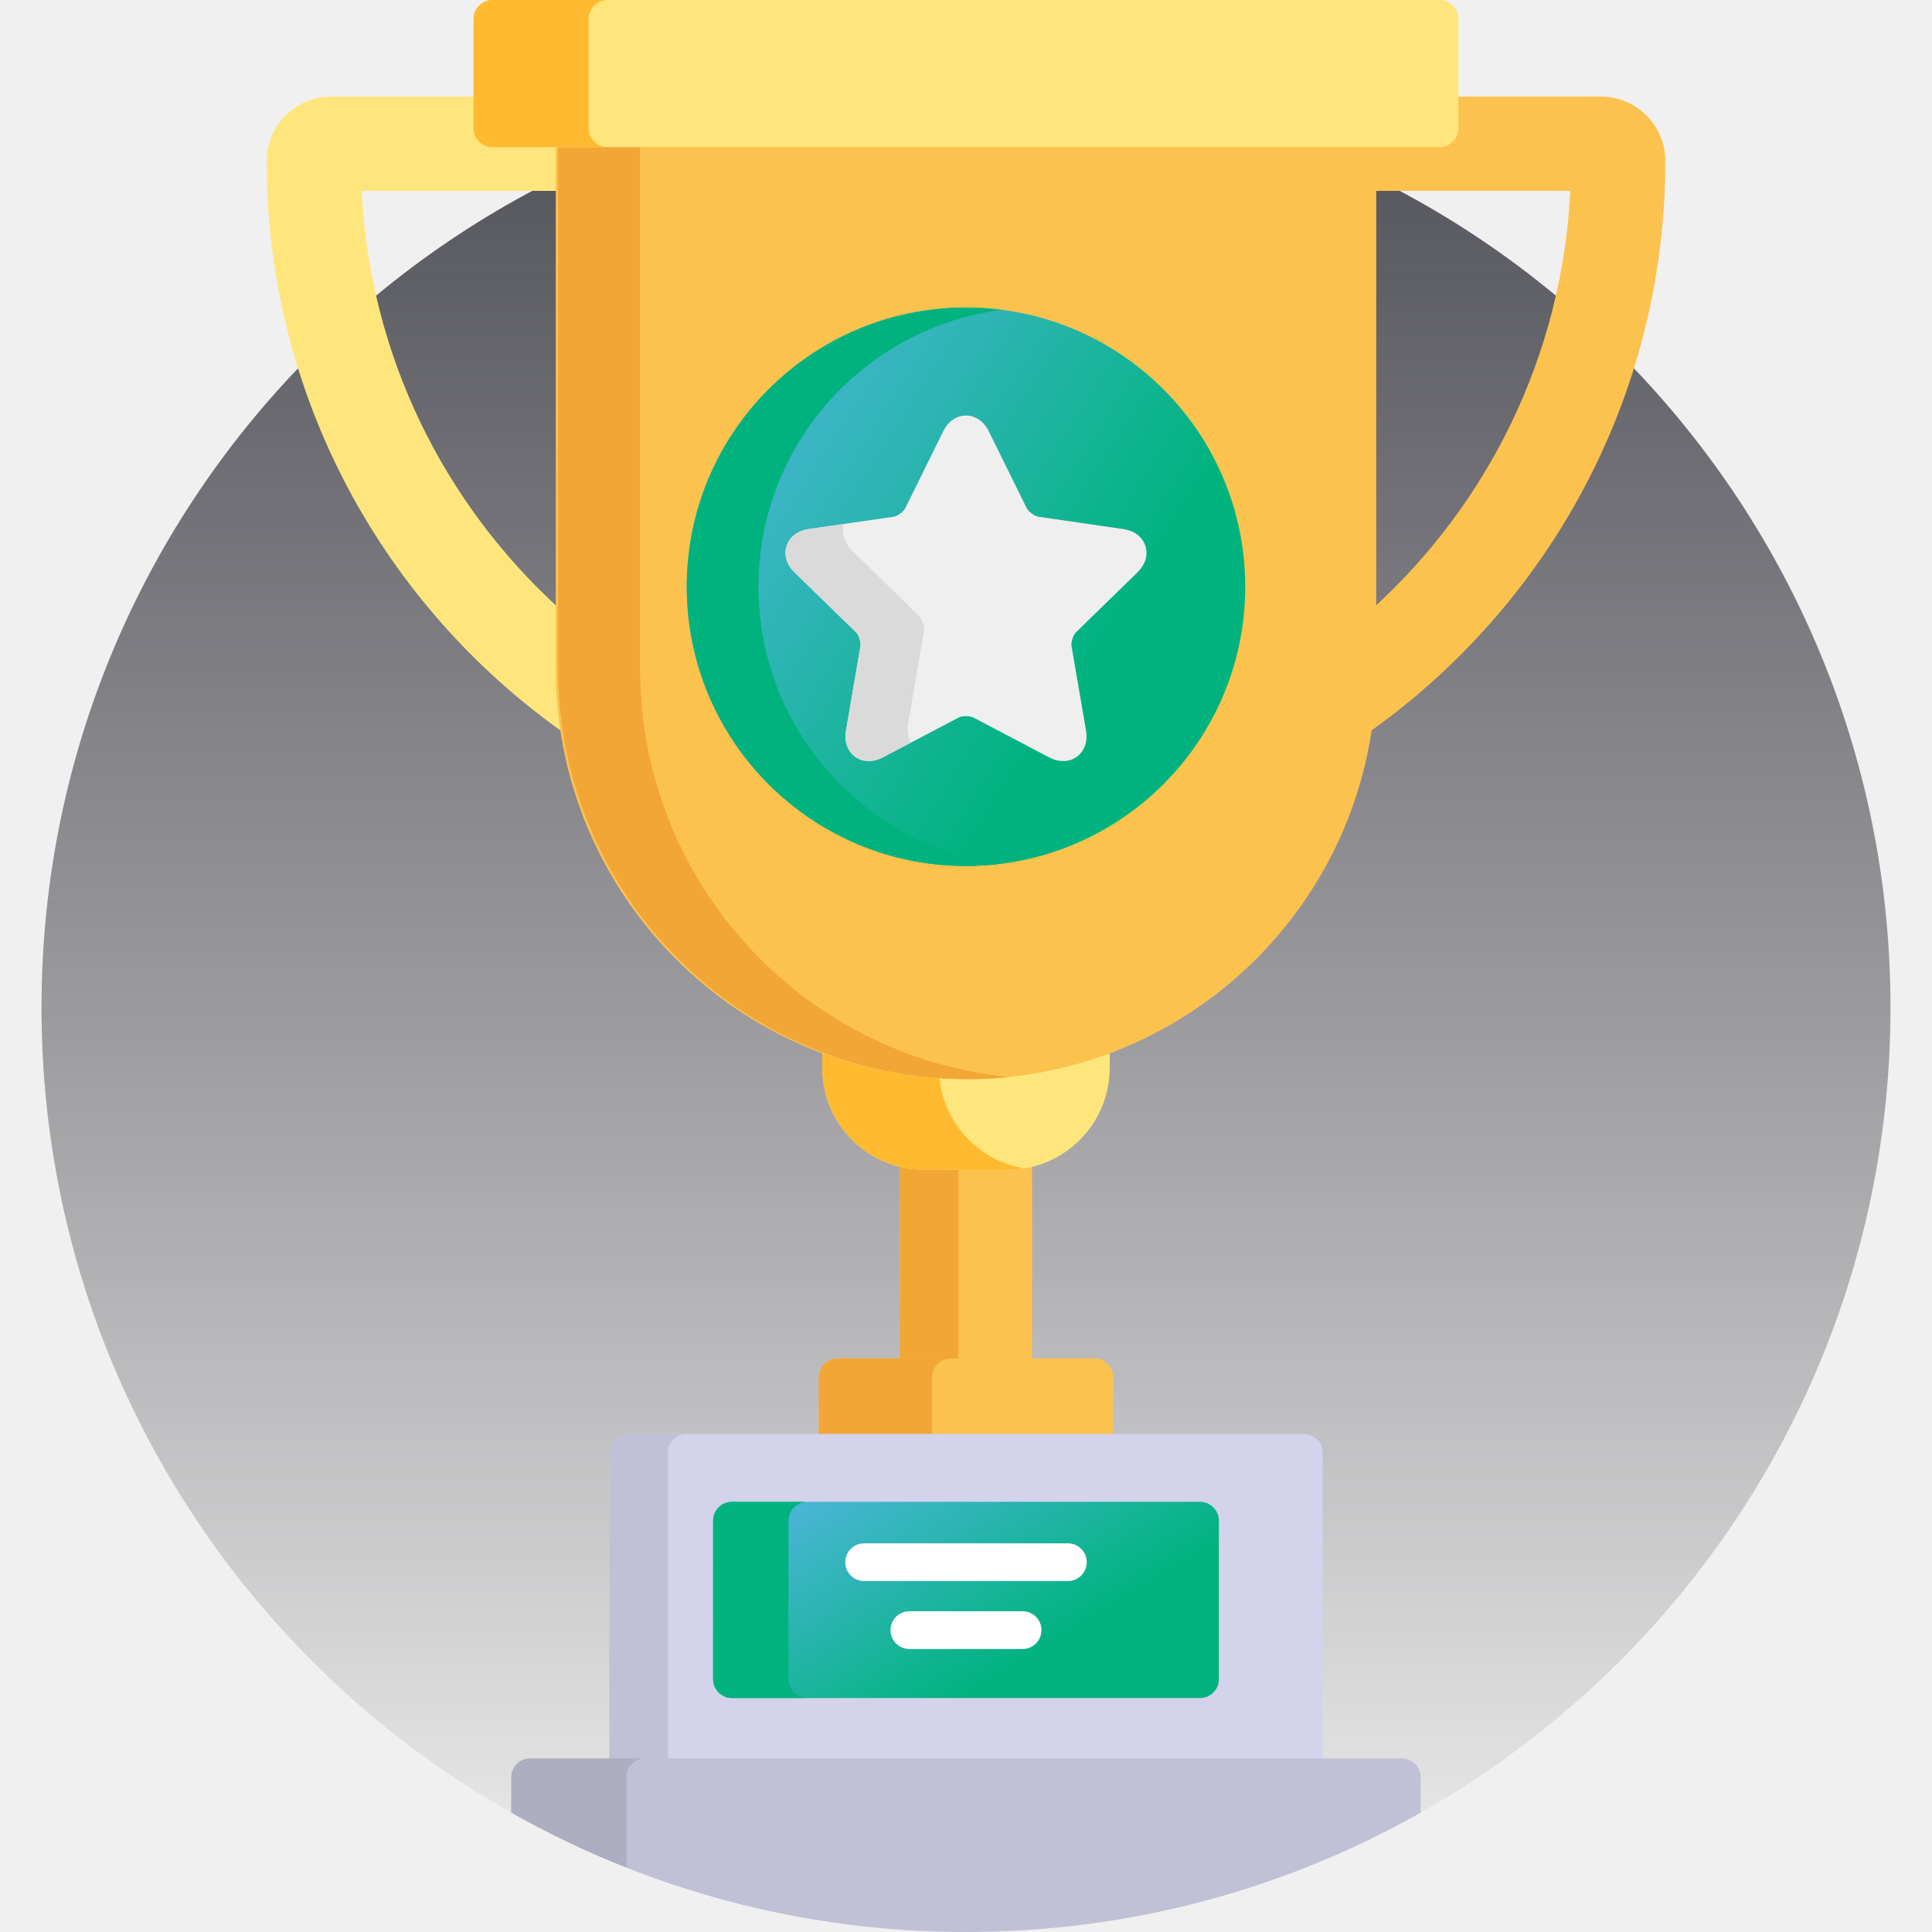
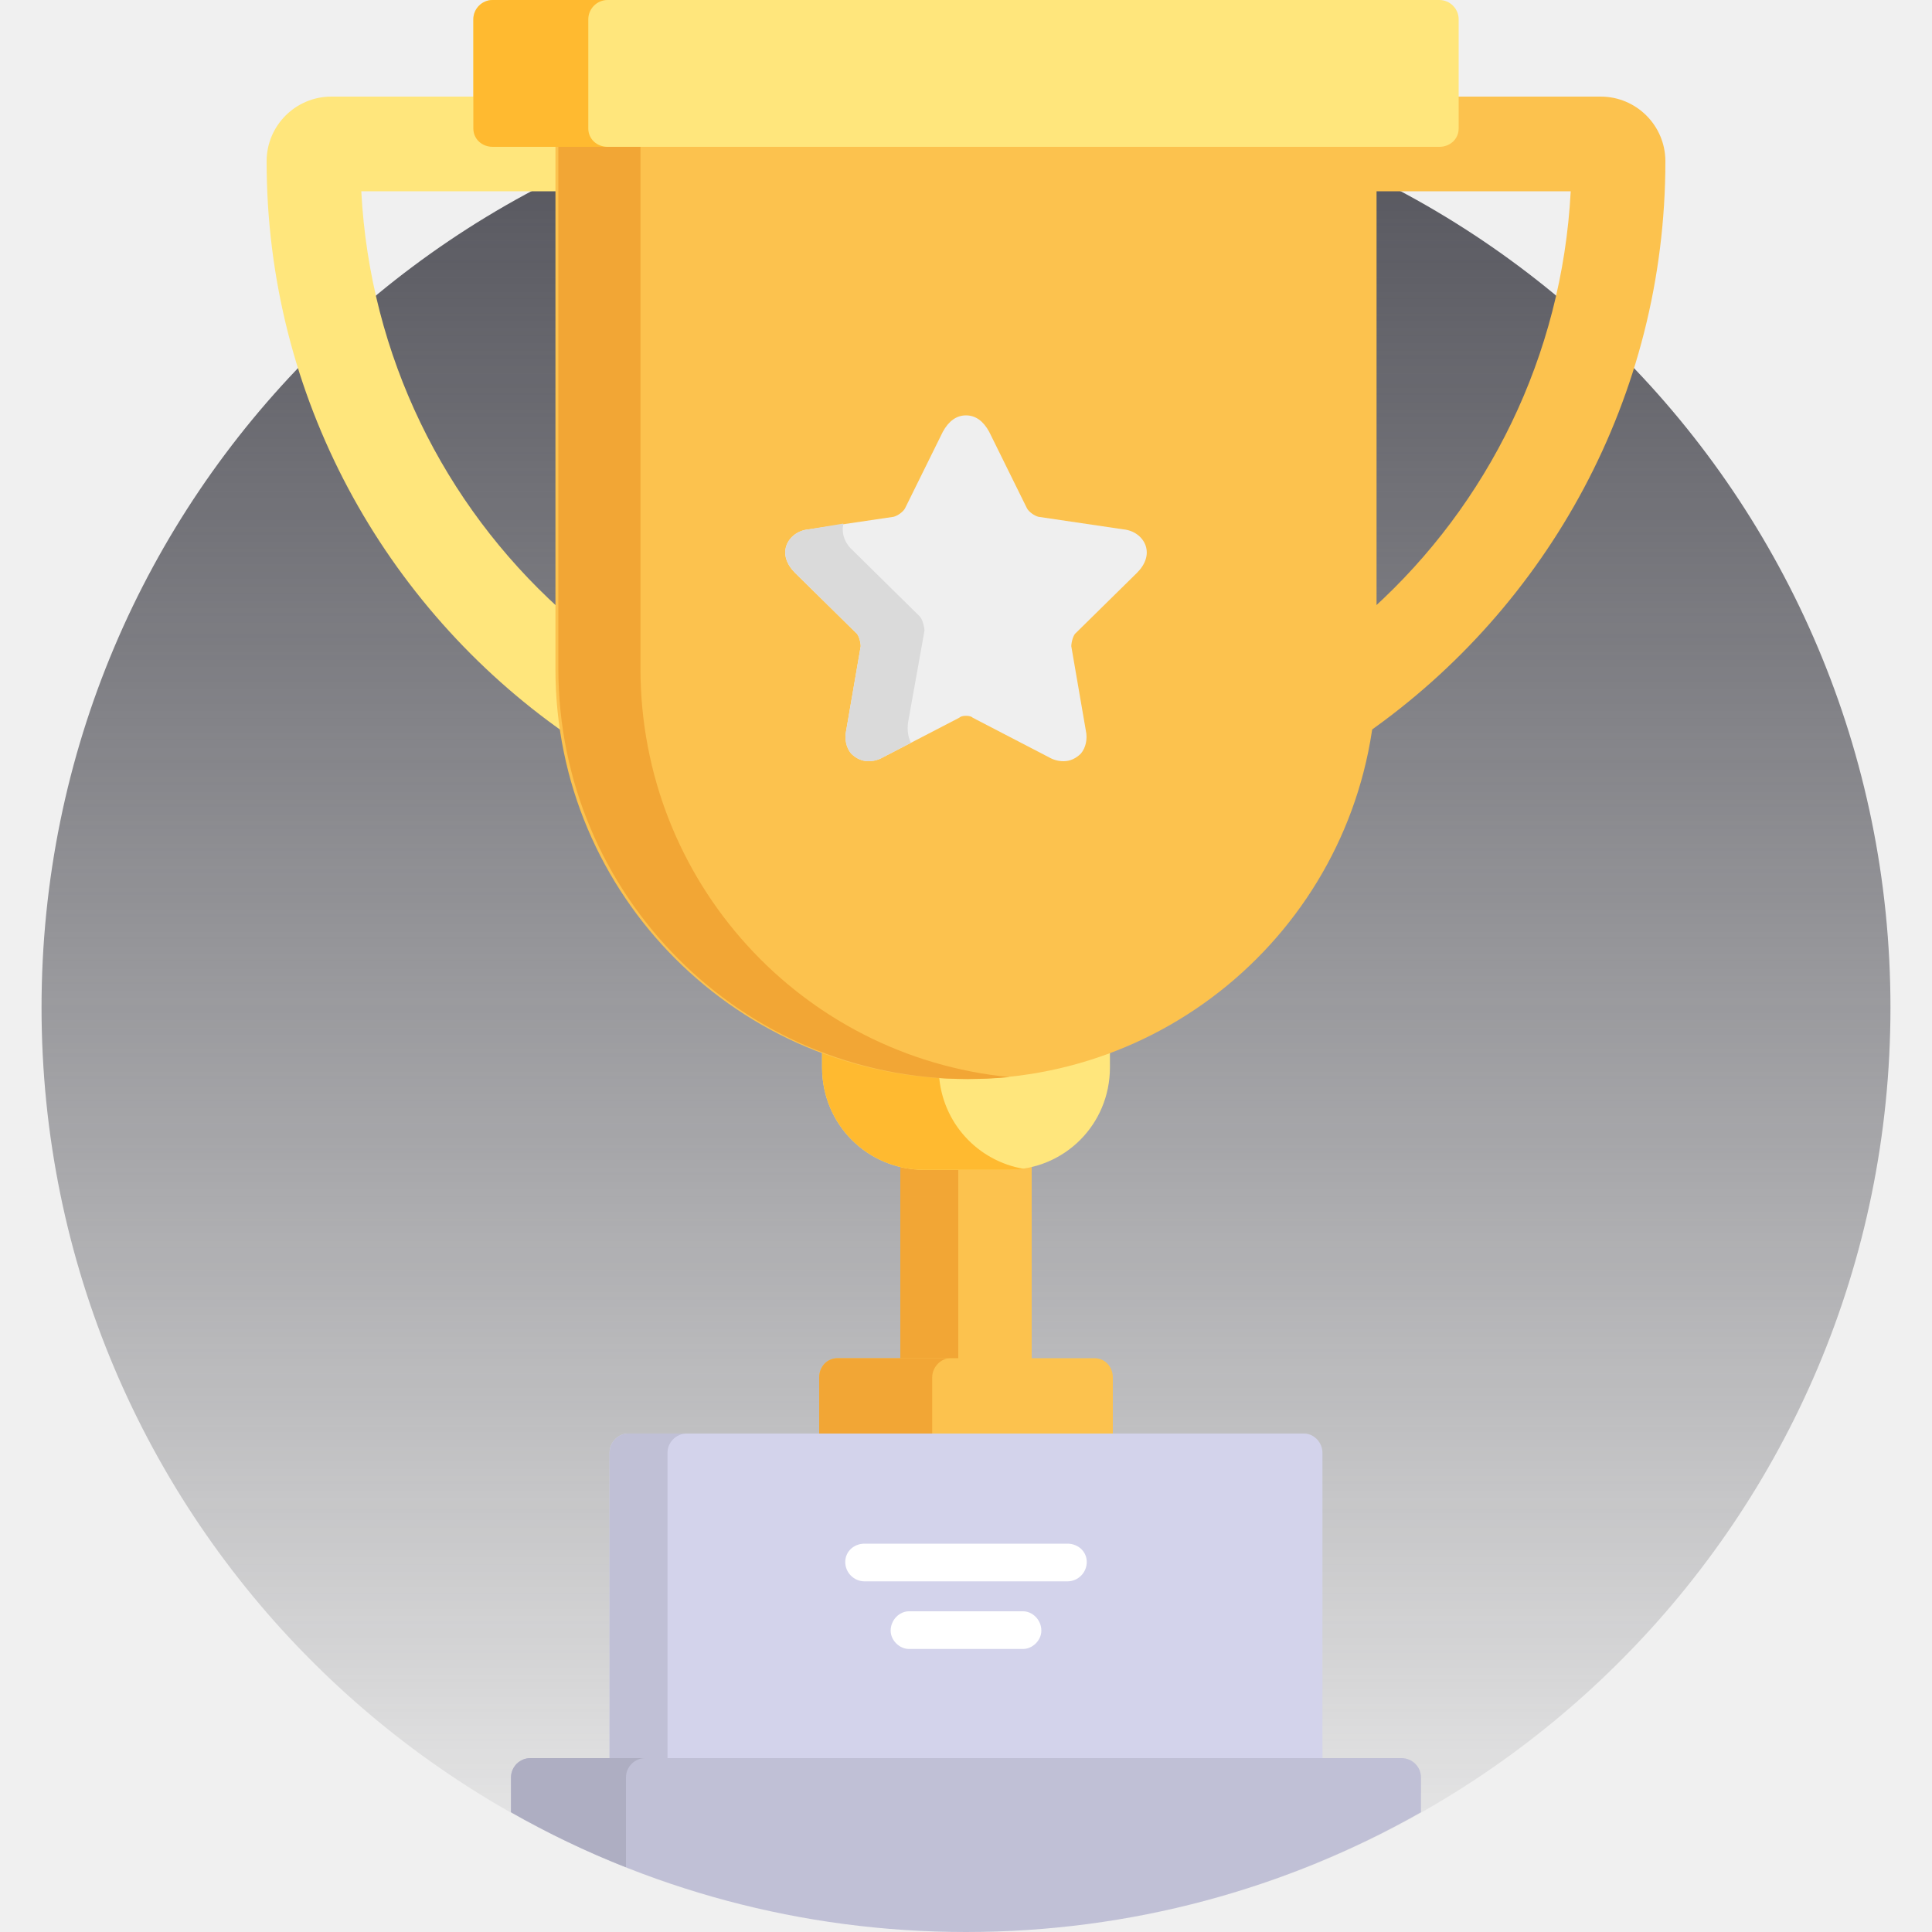
- <svg xmlns="http://www.w3.org/2000/svg" width="200" height="200" viewBox="0 0 200 200" fill="none">
-   <g clip-path="url(#clip0_2802_244)">
-     <path d="M100 8.594C47.145 8.594 4.297 51.441 4.297 104.297C4.297 157.152 47.145 200 100 200C152.855 200 195.703 157.152 195.703 104.297C195.703 51.441 152.855 8.594 100 8.594Z" fill="url(#paint0_linear_2802_244)" />
-     <path d="M106.836 141.326V120.382C106.029 120.58 105.187 120.687 104.319 120.687H95.681C94.813 120.687 93.971 120.58 93.164 120.382V141.326H106.836Z" fill="#FCC24E" />
-     <path d="M99.219 141.326V120.687H95.681C94.813 120.687 93.971 120.58 93.164 120.382V141.326H99.219Z" fill="#F2A635" />
-     <path d="M100 111.329C94.764 111.329 89.75 110.365 85.123 108.61V110.536C85.123 116.367 89.85 121.094 95.681 121.094H104.319C110.15 121.094 114.877 116.367 114.877 110.536V108.61C110.249 110.365 105.236 111.329 100 111.329Z" fill="#FFE67C" />
-     <path d="M97.224 111.236C92.991 110.958 88.926 110.053 85.123 108.61V110.536C85.123 116.367 89.85 121.094 95.681 121.094H104.32C104.905 121.094 105.479 121.044 106.038 120.952C101.25 120.168 97.547 116.164 97.224 111.236Z" fill="#FFBA30" />
-     <path d="M115.234 149.219V142.578C115.234 141.504 114.355 140.625 113.281 140.625H86.719C85.644 140.625 84.766 141.504 84.766 142.578V149.219H115.234Z" fill="#FCC24E" />
-     <path d="M96.484 149.219V142.578C96.484 141.504 97.363 140.625 98.438 140.625H86.719C85.644 140.625 84.766 141.504 84.766 142.578V149.219H96.484Z" fill="#F2A635" />
-     <path d="M136.914 182.422V150.391C136.914 149.316 136.035 148.438 134.961 148.438H65.039C63.965 148.438 63.086 149.316 63.086 150.391V182.422H136.914Z" fill="#D3D3EB" />
-     <path d="M69.141 182.422V150.391C69.141 149.316 70.019 148.438 71.094 148.438H65.039C63.965 148.438 63.086 149.316 63.086 150.391V182.422H69.141Z" fill="#C0C0D6" />
-     <path d="M126.18 173.828C126.18 174.902 125.302 175.781 124.227 175.781H75.773C74.698 175.781 73.82 174.902 73.82 173.828V157.422C73.82 156.348 74.698 155.469 75.773 155.469H124.227C125.302 155.469 126.18 156.348 126.18 157.422V173.828Z" fill="url(#paint1_linear_2802_244)" />
-     <path d="M81.623 173.828V157.422C81.623 156.348 82.502 155.469 83.576 155.469H75.773C74.698 155.469 73.82 156.348 73.82 157.422V173.828C73.82 174.902 74.698 175.781 75.773 175.781H83.576C82.502 175.781 81.623 174.902 81.623 173.828Z" fill="#00B37E" />
-     <path d="M145.117 182.031H54.883C53.809 182.031 52.93 182.91 52.93 183.984V187.637C66.829 195.504 82.889 200 100 200C117.111 200 133.171 195.504 147.07 187.637V183.984C147.07 182.91 146.191 182.031 145.117 182.031Z" fill="#C0C0D6" />
-     <path d="M64.844 183.984C64.844 182.91 65.723 182.031 66.797 182.031H54.883C53.809 182.031 52.93 182.91 52.93 183.984V187.637C56.746 189.797 60.725 191.701 64.844 193.329V183.984Z" fill="#AEAEC2" />
-     <path d="M165.725 9.997H150.586V13.281C150.586 14.143 149.885 14.844 149.023 14.844H142.468C142.252 14.844 142.078 15.019 142.078 15.234V19.762H162.554C161.718 36.873 153.982 52.2 142.078 63.017V69.252C142.078 71.521 141.894 73.747 141.547 75.919C160.189 62.809 172.395 41.138 172.395 16.667C172.395 12.989 169.403 9.997 165.725 9.997Z" fill="#FCC24E" />
-     <path d="M57.923 69.252V63.017C46.018 52.2 38.282 36.873 37.446 19.762H57.923V15.234C57.923 15.019 57.748 14.844 57.532 14.844H50.977C50.115 14.844 49.414 14.143 49.414 13.281V9.997H34.275C30.597 9.997 27.605 12.989 27.605 16.667C27.605 41.138 39.811 62.809 58.453 75.92C58.105 73.747 57.923 71.521 57.923 69.252Z" fill="#FFE67C" />
-     <path d="M57.532 14.844V69.252C57.532 92.706 76.546 111.72 100 111.72C123.454 111.72 142.468 92.706 142.468 69.252V14.844H57.532Z" fill="#FCC24E" />
-     <path d="M66.261 69.242V14.444H57.778V69.242C57.778 92.696 76.791 111.71 100.246 111.71C101.668 111.71 103.072 111.635 104.458 111.497C83.009 109.355 66.261 91.254 66.261 69.242Z" fill="#F2A635" />
-     <path d="M100 89.648C115.964 89.648 128.906 76.707 128.906 60.742C128.906 44.778 115.964 31.836 100 31.836C84.035 31.836 71.094 44.778 71.094 60.742C71.094 76.707 84.035 89.648 100 89.648Z" fill="url(#paint2_linear_2802_244)" />
-     <path d="M78.516 60.742C78.516 46.035 89.5 33.904 103.711 32.081C102.495 31.925 101.259 31.835 100 31.835C84.035 31.835 71.094 44.777 71.094 60.742C71.094 76.706 84.035 89.648 100 89.648C101.259 89.648 102.495 89.559 103.711 89.403C89.5 87.581 78.516 75.448 78.516 60.742Z" fill="#00B37E" />
-     <path d="M110.061 78.788C109.583 78.789 109.095 78.659 108.609 78.403L100.739 74.266C100.62 74.204 100.356 74.131 100 74.131C99.645 74.131 99.38 74.204 99.261 74.266L91.391 78.403C90.906 78.659 90.417 78.788 89.939 78.788C89.215 78.788 88.566 78.493 88.113 77.956C87.611 77.361 87.421 76.535 87.576 75.631L89.079 66.868C89.145 66.484 88.902 65.735 88.622 65.462L82.256 59.256C81.427 58.448 81.127 57.447 81.432 56.508C81.737 55.57 82.568 54.937 83.714 54.77L92.511 53.492C92.897 53.436 93.535 52.973 93.707 52.623L97.642 44.65C98.154 43.612 99.014 43.018 100 43.018C100.987 43.018 101.847 43.612 102.359 44.65L106.293 52.623C106.466 52.973 107.103 53.436 107.489 53.492L116.287 54.77C117.432 54.937 118.264 55.57 118.569 56.508C118.874 57.447 118.574 58.448 117.745 59.256L111.379 65.462C111.099 65.734 110.856 66.484 110.922 66.868L112.424 75.631C112.579 76.535 112.389 77.361 111.887 77.956C111.434 78.493 110.786 78.788 110.061 78.788Z" fill="#EFEFEF" />
-     <path d="M94.023 74.793L95.652 65.298C95.724 64.882 95.46 64.07 95.157 63.775L88.258 57.05C87.411 56.224 87.081 55.212 87.323 54.246L83.713 54.771C82.568 54.938 81.736 55.571 81.431 56.509C81.126 57.447 81.426 58.449 82.255 59.257L88.621 65.463C88.901 65.735 89.144 66.484 89.078 66.869L87.575 75.632C87.42 76.536 87.611 77.362 88.112 77.957C88.565 78.493 89.214 78.789 89.939 78.789C90.416 78.789 90.905 78.66 91.391 78.404L94.309 76.87C93.995 76.283 93.891 75.566 94.023 74.793Z" fill="#DADADA" />
-     <path d="M150.977 13.281C150.977 14.355 150.098 15.234 149.023 15.234H50.977C49.902 15.234 49.023 14.355 49.023 13.281V1.953C49.023 0.879 49.902 0 50.977 0H149.023C150.098 0 150.977 0.879 150.977 1.953V13.281Z" fill="#FFE67C" />
-     <path d="M60.938 13.281V1.953C60.938 0.879 61.816 0 62.891 0H50.977C49.902 0 49.023 0.879 49.023 1.953V13.281C49.023 14.355 49.902 15.234 50.977 15.234H62.891C61.816 15.234 60.938 14.355 60.938 13.281Z" fill="#FFBA30" />
-     <path d="M110.547 163.672H89.453C88.375 163.672 87.5 162.797 87.5 161.719C87.5 160.64 88.375 159.766 89.453 159.766H110.547C111.626 159.766 112.5 160.64 112.5 161.719C112.5 162.797 111.626 163.672 110.547 163.672Z" fill="white" />
-     <path d="M105.859 170.703H94.141C93.062 170.703 92.188 169.829 92.188 168.75C92.188 167.671 93.062 166.797 94.141 166.797H105.859C106.938 166.797 107.812 167.671 107.812 168.75C107.812 169.829 106.938 170.703 105.859 170.703Z" fill="white" />
-   </g>
+ <svg xmlns="http://www.w3.org/2000/svg" version="1.2" viewBox="0 0 200 200" width="200" height="200">
  <defs>
-     <linearGradient id="paint0_linear_2802_244" x1="82.5" y1="8.594" x2="82.5" y2="199.594" gradientUnits="userSpaceOnUse">
-       <stop stop-color="#515159" />
+     <clipPath clipPathUnits="userSpaceOnUse" id="cp1">
+       <path d="m0 0h200v200h-200z" />
+     </clipPath>
+     <linearGradient id="g1" x2="1" gradientUnits="userSpaceOnUse" gradientTransform="matrix(0,191,-191,0,82.5,8.594)">
+       <stop offset="0" stop-color="#515159" stop-opacity="1" />
      <stop offset="1" stop-color="#393940" stop-opacity="0" />
    </linearGradient>
-     <linearGradient id="paint1_linear_2802_244" x1="73.82" y1="155.469" x2="89.876" y2="181.925" gradientUnits="userSpaceOnUse">
-       <stop stop-color="#57B6E5" />
-       <stop offset="1" stop-color="#00B37E" />
-     </linearGradient>
-     <linearGradient id="paint2_linear_2802_244" x1="71.094" y1="31.836" x2="117.85" y2="61.723" gradientUnits="userSpaceOnUse">
-       <stop stop-color="#57B6E5" />
-       <stop offset="1" stop-color="#00B37E" />
-     </linearGradient>
-     <clipPath id="clip0_2802_244">
-       <rect width="200" height="200" fill="white" />
-     </clipPath>
  </defs>
+   <style>
+ 		.s0 { fill: url(#g1) } 
+ 		.s1 { fill: #fcc24e } 
+ 		.s2 { fill: #f2a635 } 
+ 		.s3 { fill: #ffe67c } 
+ 		.s4 { fill: #ffba30 } 
+ 		.s5 { fill: #d3d3eb } 
+ 		.s6 { fill: #c0c0d6 } 
+ 		.s7 { fill: #aeaec2 } 
+ 		.s8 { fill: #efefef } 
+ 		.s9 { fill: #dadada } 
+ 		.s10 { fill: #ffffff } 
+ 	</style>
+   <g id="Clip-Path" clip-path="url(#cp1)">
+     <g>
+       <path class="s0" d="m100 8.6c-52.9 0-95.7 42.8-95.7 95.7 0 52.9 42.8 95.7 95.7 95.7 52.9 0 95.7-42.8 95.7-95.7 0-52.9-42.8-95.7-95.7-95.7z" />
+       <path class="s1" d="m106.8 141.3v-20.9q-1.2 0.3-2.5 0.3h-8.6q-1.3 0-2.5-0.3v20.9z" />
+       <path class="s2" d="m99.2 141.3v-20.6h-3.5q-1.3 0-2.5-0.3v20.9z" />
+       <path class="s3" d="m100 111.3c-5.2 0-10.2-0.9-14.9-2.7v1.9c0 5.9 4.7 10.6 10.6 10.6h8.6c5.9 0 10.6-4.7 10.6-10.6v-1.9c-4.7 1.8-9.7 2.7-14.9 2.7z" />
+       <path class="s4" d="m97.2 111.2c-4.2-0.2-8.3-1.1-12.1-2.6v1.9c0 5.9 4.7 10.6 10.6 10.6h8.6q0.9 0 1.7-0.1c-4.8-0.8-8.5-4.8-8.8-9.8z" />
+       <path class="s1" d="m115.2 149.2v-6.6c0-1.1-0.8-2-1.9-2h-26.6c-1.1 0-1.9 0.9-1.9 2v6.6z" />
+       <path class="s2" d="m96.5 149.2v-6.6c0-1.1 0.9-2 1.9-2h-11.7c-1.1 0-1.9 0.9-1.9 2v6.6z" />
+       <path class="s5" d="m136.9 182.4v-32c0-1.1-0.9-2-1.9-2h-70c-1 0-1.9 0.9-1.9 2v32z" />
+       <path class="s6" d="m69.1 182.4v-32c0-1.1 0.9-2 2-2h-6.1c-1 0-1.9 0.9-1.9 2v32z" />
+       <path class="s6" d="m145.1 182h-90.2c-1.1 0-2 0.9-2 2v3.6c13.9 7.9 30 12.4 47.1 12.4 17.1 0 33.2-4.5 47.1-12.4v-3.6c0-1.1-0.9-2-2-2z" />
+       <path class="s7" d="m64.8 184c0-1.1 0.9-2 2-2h-11.9c-1.1 0-2 0.9-2 2v3.6q5.8 3.3 11.9 5.7z" />
+       <path class="s1" d="m165.7 10h-15.1v3.3c0 0.8-0.7 1.5-1.6 1.5h-6.5c-0.2 0-0.4 0.2-0.4 0.4v4.6h20.5c-0.9 17.1-8.6 32.4-20.5 43.2v6.3q0 3.4-0.6 6.6c18.7-13.1 30.9-34.8 30.9-59.2 0-3.7-3-6.7-6.7-6.7z" />
+       <path class="s3" d="m57.9 69.3v-6.3c-11.9-10.8-19.6-26.1-20.5-43.2h20.5v-4.6c0-0.2-0.2-0.4-0.4-0.4h-6.5c-0.9 0-1.6-0.7-1.6-1.5v-3.3h-15.1c-3.7 0-6.7 3-6.7 6.7 0 24.4 12.2 46.1 30.9 59.2q-0.6-3.2-0.6-6.6z" />
+       <path class="s1" d="m57.5 14.8v54.5c0 23.4 19 42.4 42.5 42.4 23.5 0 42.5-19 42.5-42.4v-54.5z" />
+       <path class="s2" d="m66.3 69.2v-54.8h-8.5v54.8c0 23.5 19 42.5 42.4 42.5q2.2 0 4.3-0.2c-21.5-2.1-38.2-20.2-38.2-42.3z" />
+       <path class="s8" d="m110.1 78.8q-0.8 0-1.5-0.4l-7.9-4.1c-0.1-0.1-0.3-0.2-0.7-0.2-0.4 0-0.6 0.1-0.7 0.2l-7.9 4.1q-0.7 0.4-1.5 0.4c-0.7 0-1.3-0.3-1.8-0.8-0.5-0.6-0.7-1.5-0.5-2.4l1.5-8.7c0-0.4-0.2-1.2-0.5-1.4l-6.3-6.2c-0.9-0.9-1.2-1.9-0.9-2.8 0.3-0.9 1.2-1.6 2.3-1.7l8.8-1.3c0.4-0.1 1-0.5 1.2-0.9l3.9-7.9c0.6-1.1 1.4-1.7 2.4-1.7 1 0 1.8 0.6 2.4 1.7l3.9 7.9c0.2 0.4 0.8 0.8 1.2 0.9l8.8 1.3c1.1 0.1 2 0.8 2.3 1.7 0.3 0.9 0 1.9-0.9 2.8l-6.3 6.2c-0.3 0.2-0.5 1-0.5 1.4l1.5 8.7c0.2 0.9 0 1.8-0.5 2.4-0.5 0.5-1.1 0.8-1.8 0.8z" />
+       <path class="s9" d="m94 74.8l1.7-9.5c0-0.4-0.2-1.2-0.5-1.5l-6.9-6.8c-0.9-0.8-1.2-1.8-1-2.8l-3.6 0.6c-1.1 0.1-2 0.8-2.3 1.7-0.3 0.9 0 1.9 0.9 2.8l6.3 6.2c0.3 0.2 0.5 1 0.5 1.4l-1.5 8.7c-0.2 0.9 0 1.8 0.5 2.4 0.5 0.5 1.1 0.8 1.8 0.8q0.8 0 1.5-0.4l2.9-1.5c-0.3-0.6-0.4-1.3-0.3-2.1z" />
+       <path class="s3" d="m151 13.3c0 1.1-0.9 1.9-2 1.9h-98c-1.1 0-2-0.8-2-1.9v-11.3c0-1.1 0.9-2 2-2h98c1.1 0 2 0.9 2 2z" />
+       <path class="s4" d="m60.9 13.3v-11.3c0-1.1 0.9-2 2-2h-11.9c-1.1 0-2 0.9-2 2v11.3c0 1.1 0.9 1.9 2 1.9h11.9c-1.1 0-2-0.8-2-1.9z" />
+       <path class="s10" d="m110.5 163.7h-21c-1.1 0-2-0.9-2-2 0-1.1 0.9-1.9 2-1.9h21c1.1 0 2 0.8 2 1.9 0 1.1-0.9 2-2 2z" />
+       <path class="s10" d="m105.9 170.7h-11.8c-1 0-1.9-0.9-1.9-1.9 0-1.1 0.9-2 1.9-2h11.8c1 0 1.9 0.9 1.9 2 0 1-0.9 1.9-1.9 1.9z" />
+     </g>
+   </g>
</svg>
